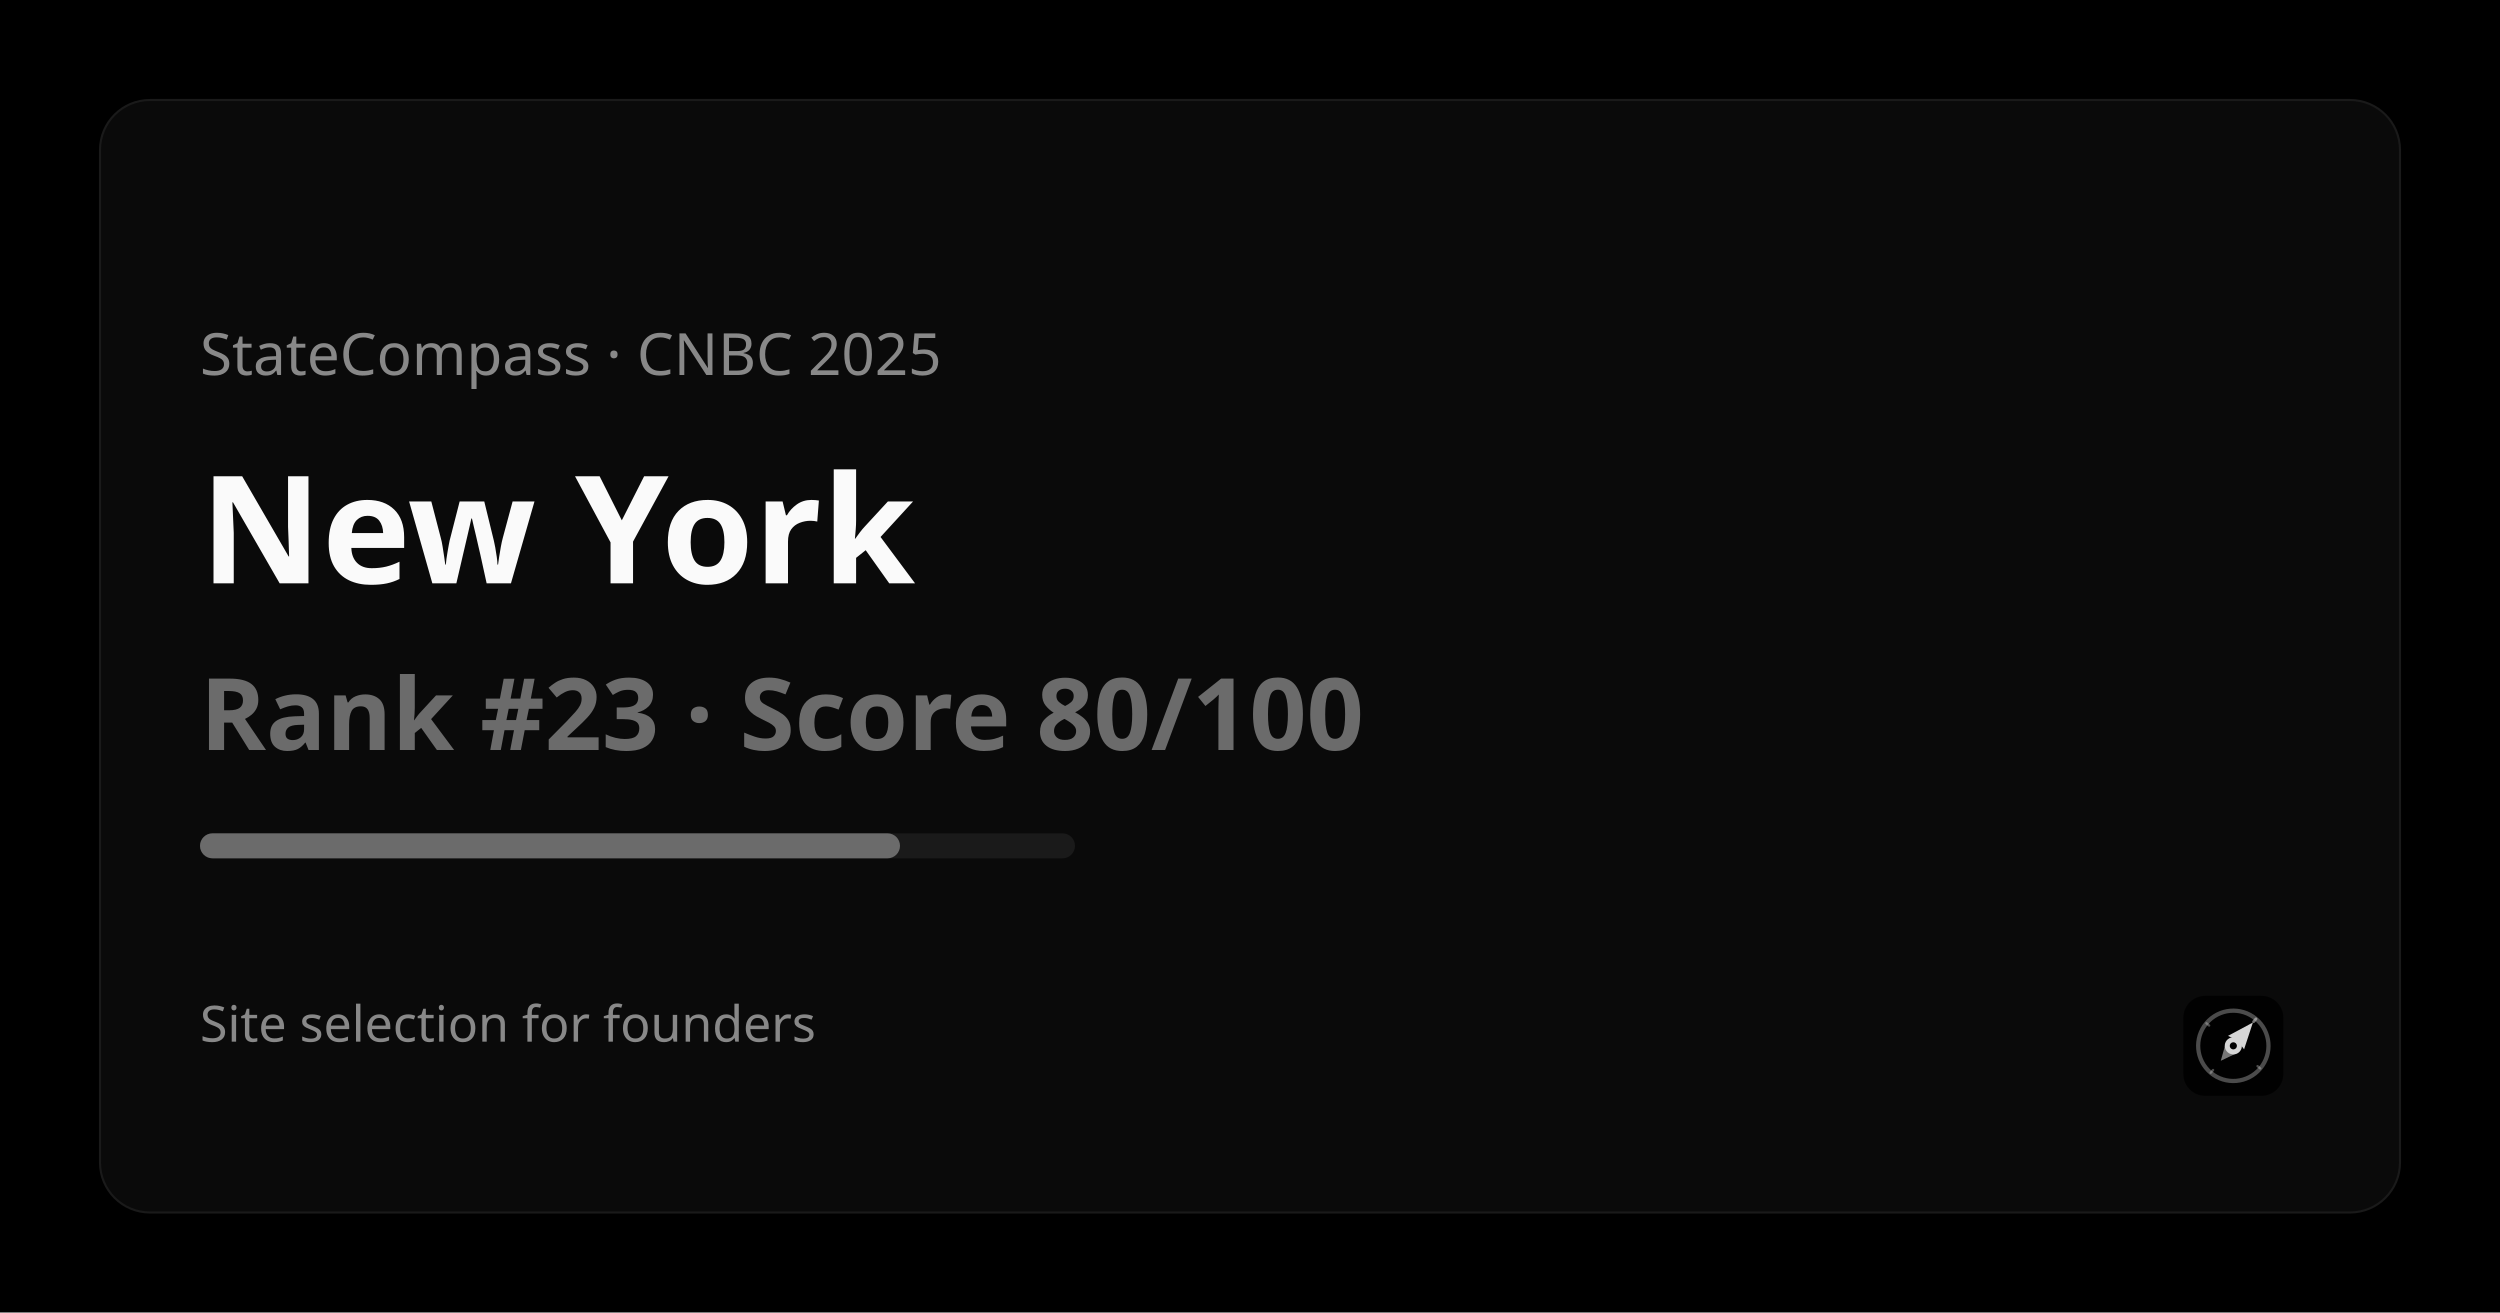
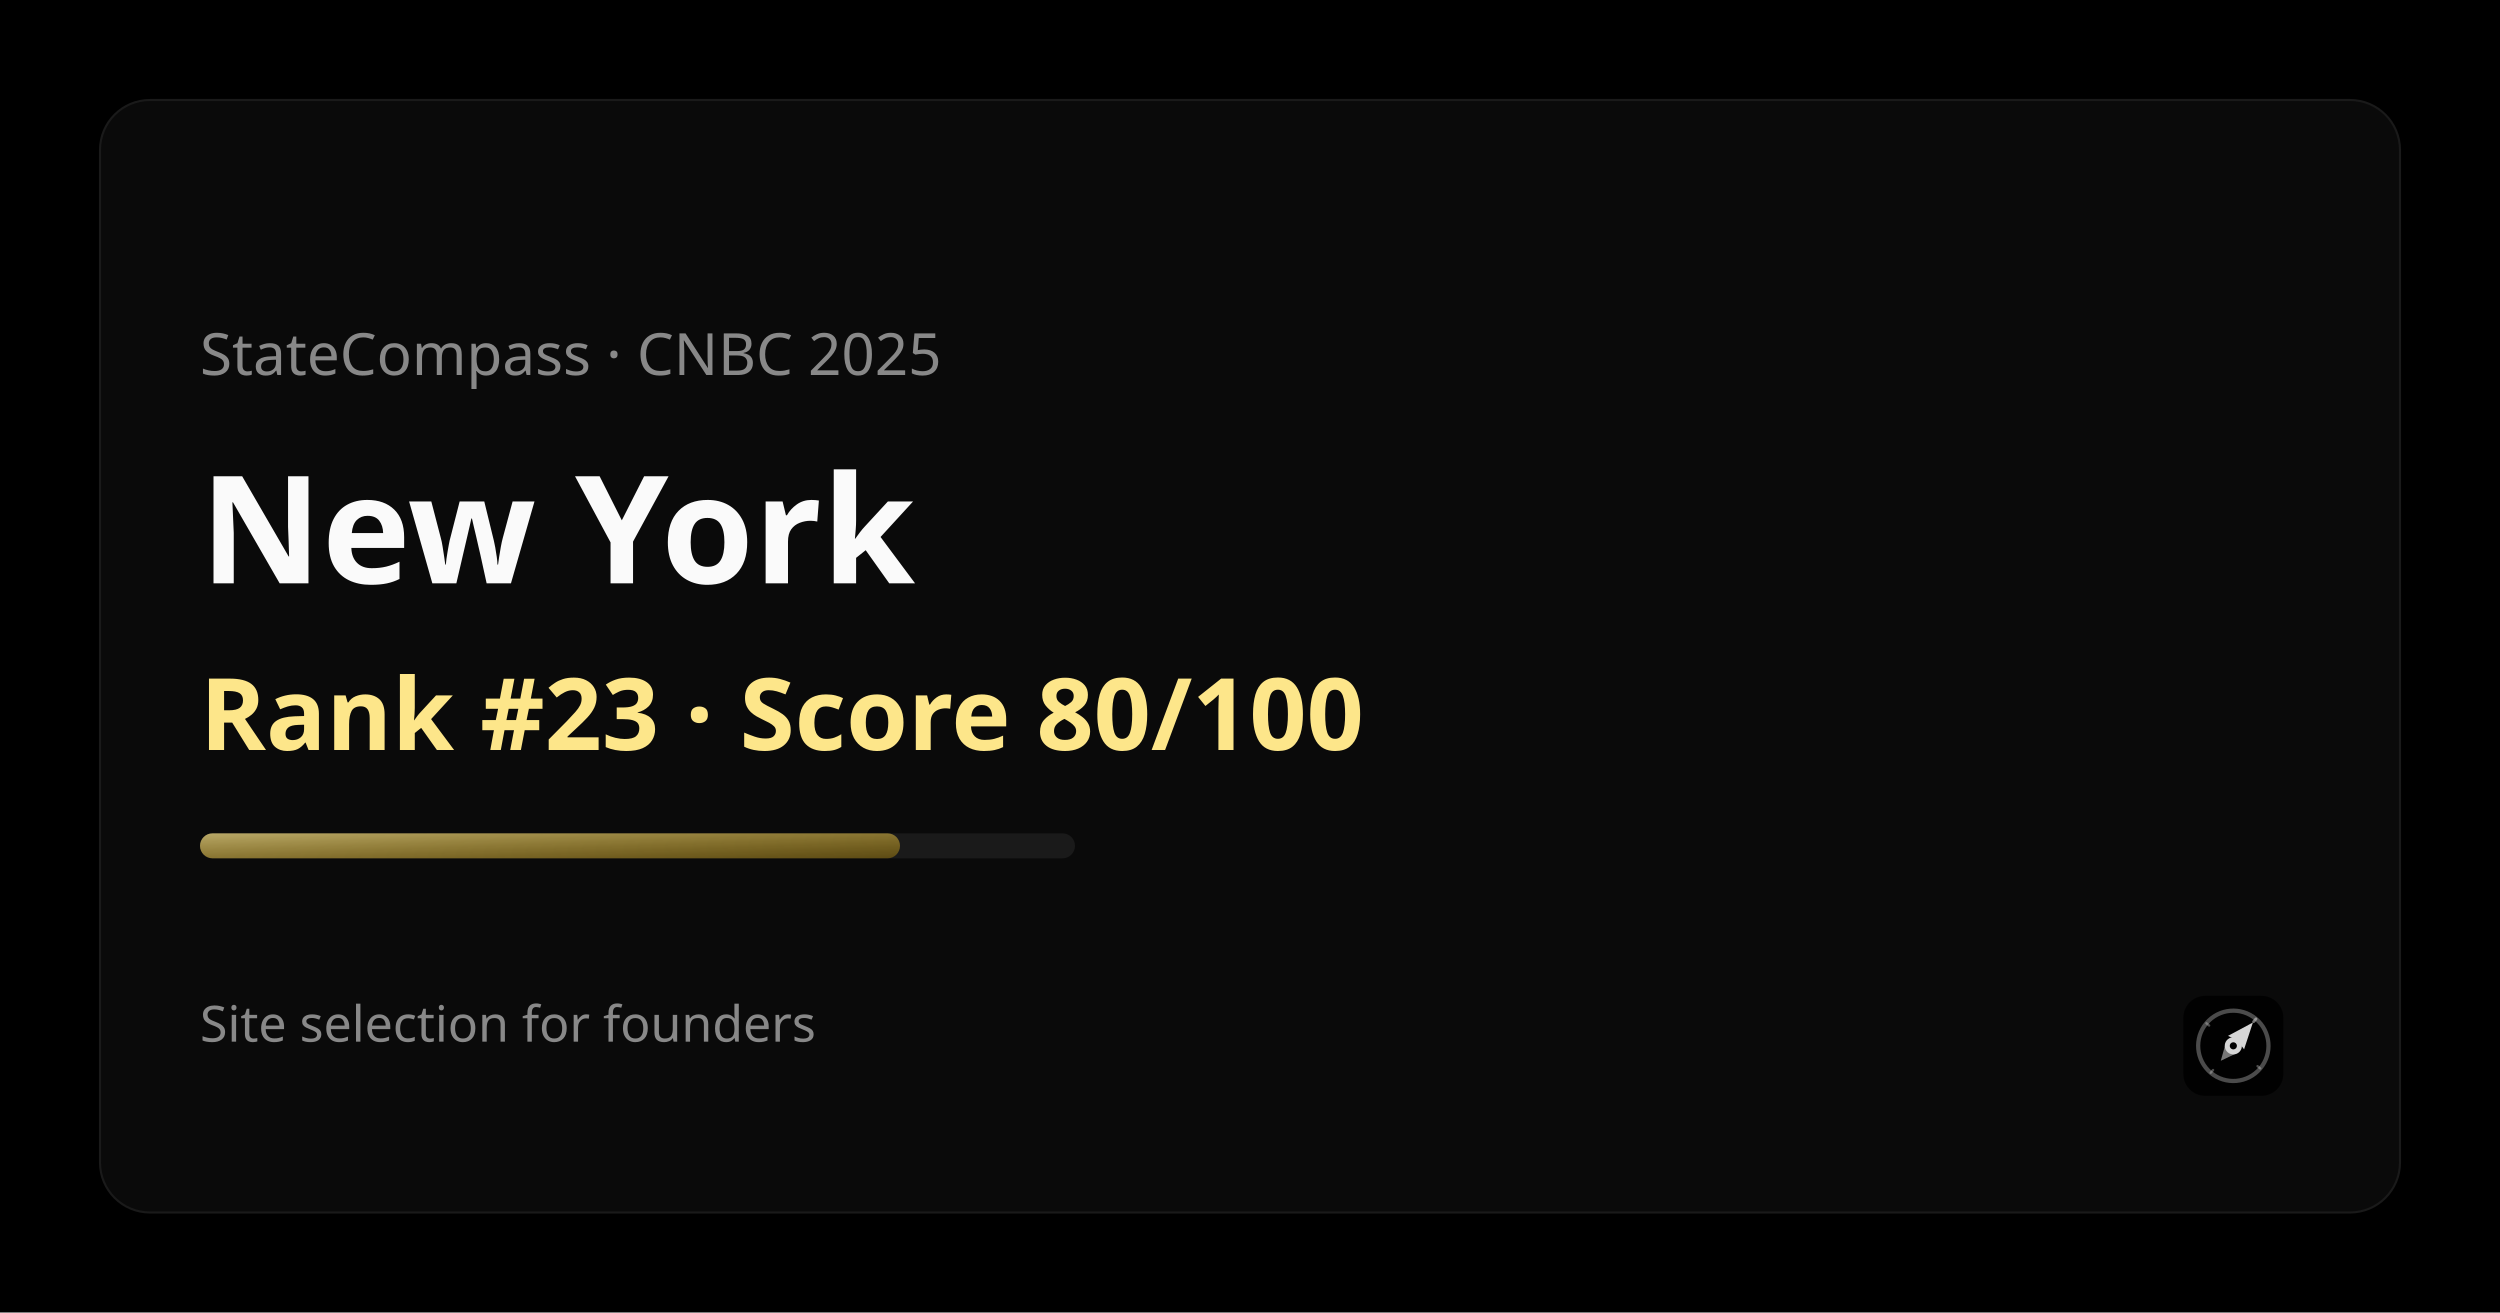
<svg xmlns="http://www.w3.org/2000/svg" width="1200" height="630" viewBox="0 0 1200 630">
+   <defs>
+     <linearGradient id="og-tier-yellow" x1="0%" y1="0%" x2="100%" y2="100%">
+       <stop offset="0%" stop-color="#fde68a" stop-opacity="0.7" />
+       <stop offset="100%" stop-color="#eab308" stop-opacity="0.32" />
+     </linearGradient>
+   </defs>
  <rect width="1200" height="630" fill="#000000" />
  <rect x="48" y="48" width="1104" height="534" rx="24" fill="#0a0a0a" stroke="#1a1a1a" />
  <text x="96" y="180" fill="#888888" font-family="system-ui,sans-serif" font-size="28">StateCompass · CNBC 2025</text>
  <text x="96" y="280" fill="#fafafa" font-family="system-ui,sans-serif" font-size="72" font-weight="700">New York</text>
-   <text x="96" y="360" fill="#6b6b6b" font-family="system-ui,sans-serif" font-size="48" font-weight="600">Rank #23 · Score 80/100</text>
+   <text x="96" y="360" fill="#fde68a" font-family="system-ui,sans-serif" font-size="48" font-weight="600">Rank #23 · Score 80/100</text>
  <rect x="96" y="400" width="420" height="12" rx="6" fill="#1a1a1a" />
-   <rect x="96" y="400" width="336" height="12" rx="6" fill="#6b6b6b" />
+   <rect x="96" y="400" width="336" height="12" rx="6" fill="url(#og-tier-yellow)" />
  <text x="96" y="500" fill="#888888" font-family="system-ui,sans-serif" font-size="24">Site selection for founders</text>
  <g transform="translate(1104, 534)" opacity="0.85">
    <g transform="translate(-56, -56)">
      <rect width="48" height="48" rx="10.5" fill="#000000" />
      <g transform="translate(24.00,24.00) rotate(40)">
        <circle cx="0" cy="0" r="16.88" fill="none" stroke="#fafafa" stroke-width="2.03" opacity="0.35" />
        <line x1="0" y1="-16.88" x2="0" y2="-15.15" stroke="#fafafa" stroke-width="1.35" stroke-linecap="round" opacity="0.55" />
        <line x1="16.88" y1="0" x2="15.15" y2="0" stroke="#fafafa" stroke-width="1.12" stroke-linecap="round" opacity="0.35" />
        <line x1="0" y1="16.88" x2="0" y2="15.15" stroke="#fafafa" stroke-width="1.12" stroke-linecap="round" opacity="0.35" />
        <line x1="-16.88" y1="0" x2="-15.15" y2="0" stroke="#fafafa" stroke-width="1.12" stroke-linecap="round" opacity="0.35" />
        <path d="M 0,-14.62 L -5.03,-2.03 L 0,-3.22 L 5.03,-2.03 Z" fill="#fafafa" />
        <path d="M 0,9.38 L -3.53,1.58 L 0,0.22 L 3.53,1.58 Z" fill="#8a8a8a" />
        <circle cx="0" cy="0" r="4.12" fill="#fafafa" />
        <circle cx="0" cy="0" r="1.72" fill="#000000" />
      </g>
    </g>
  </g>
</svg>
